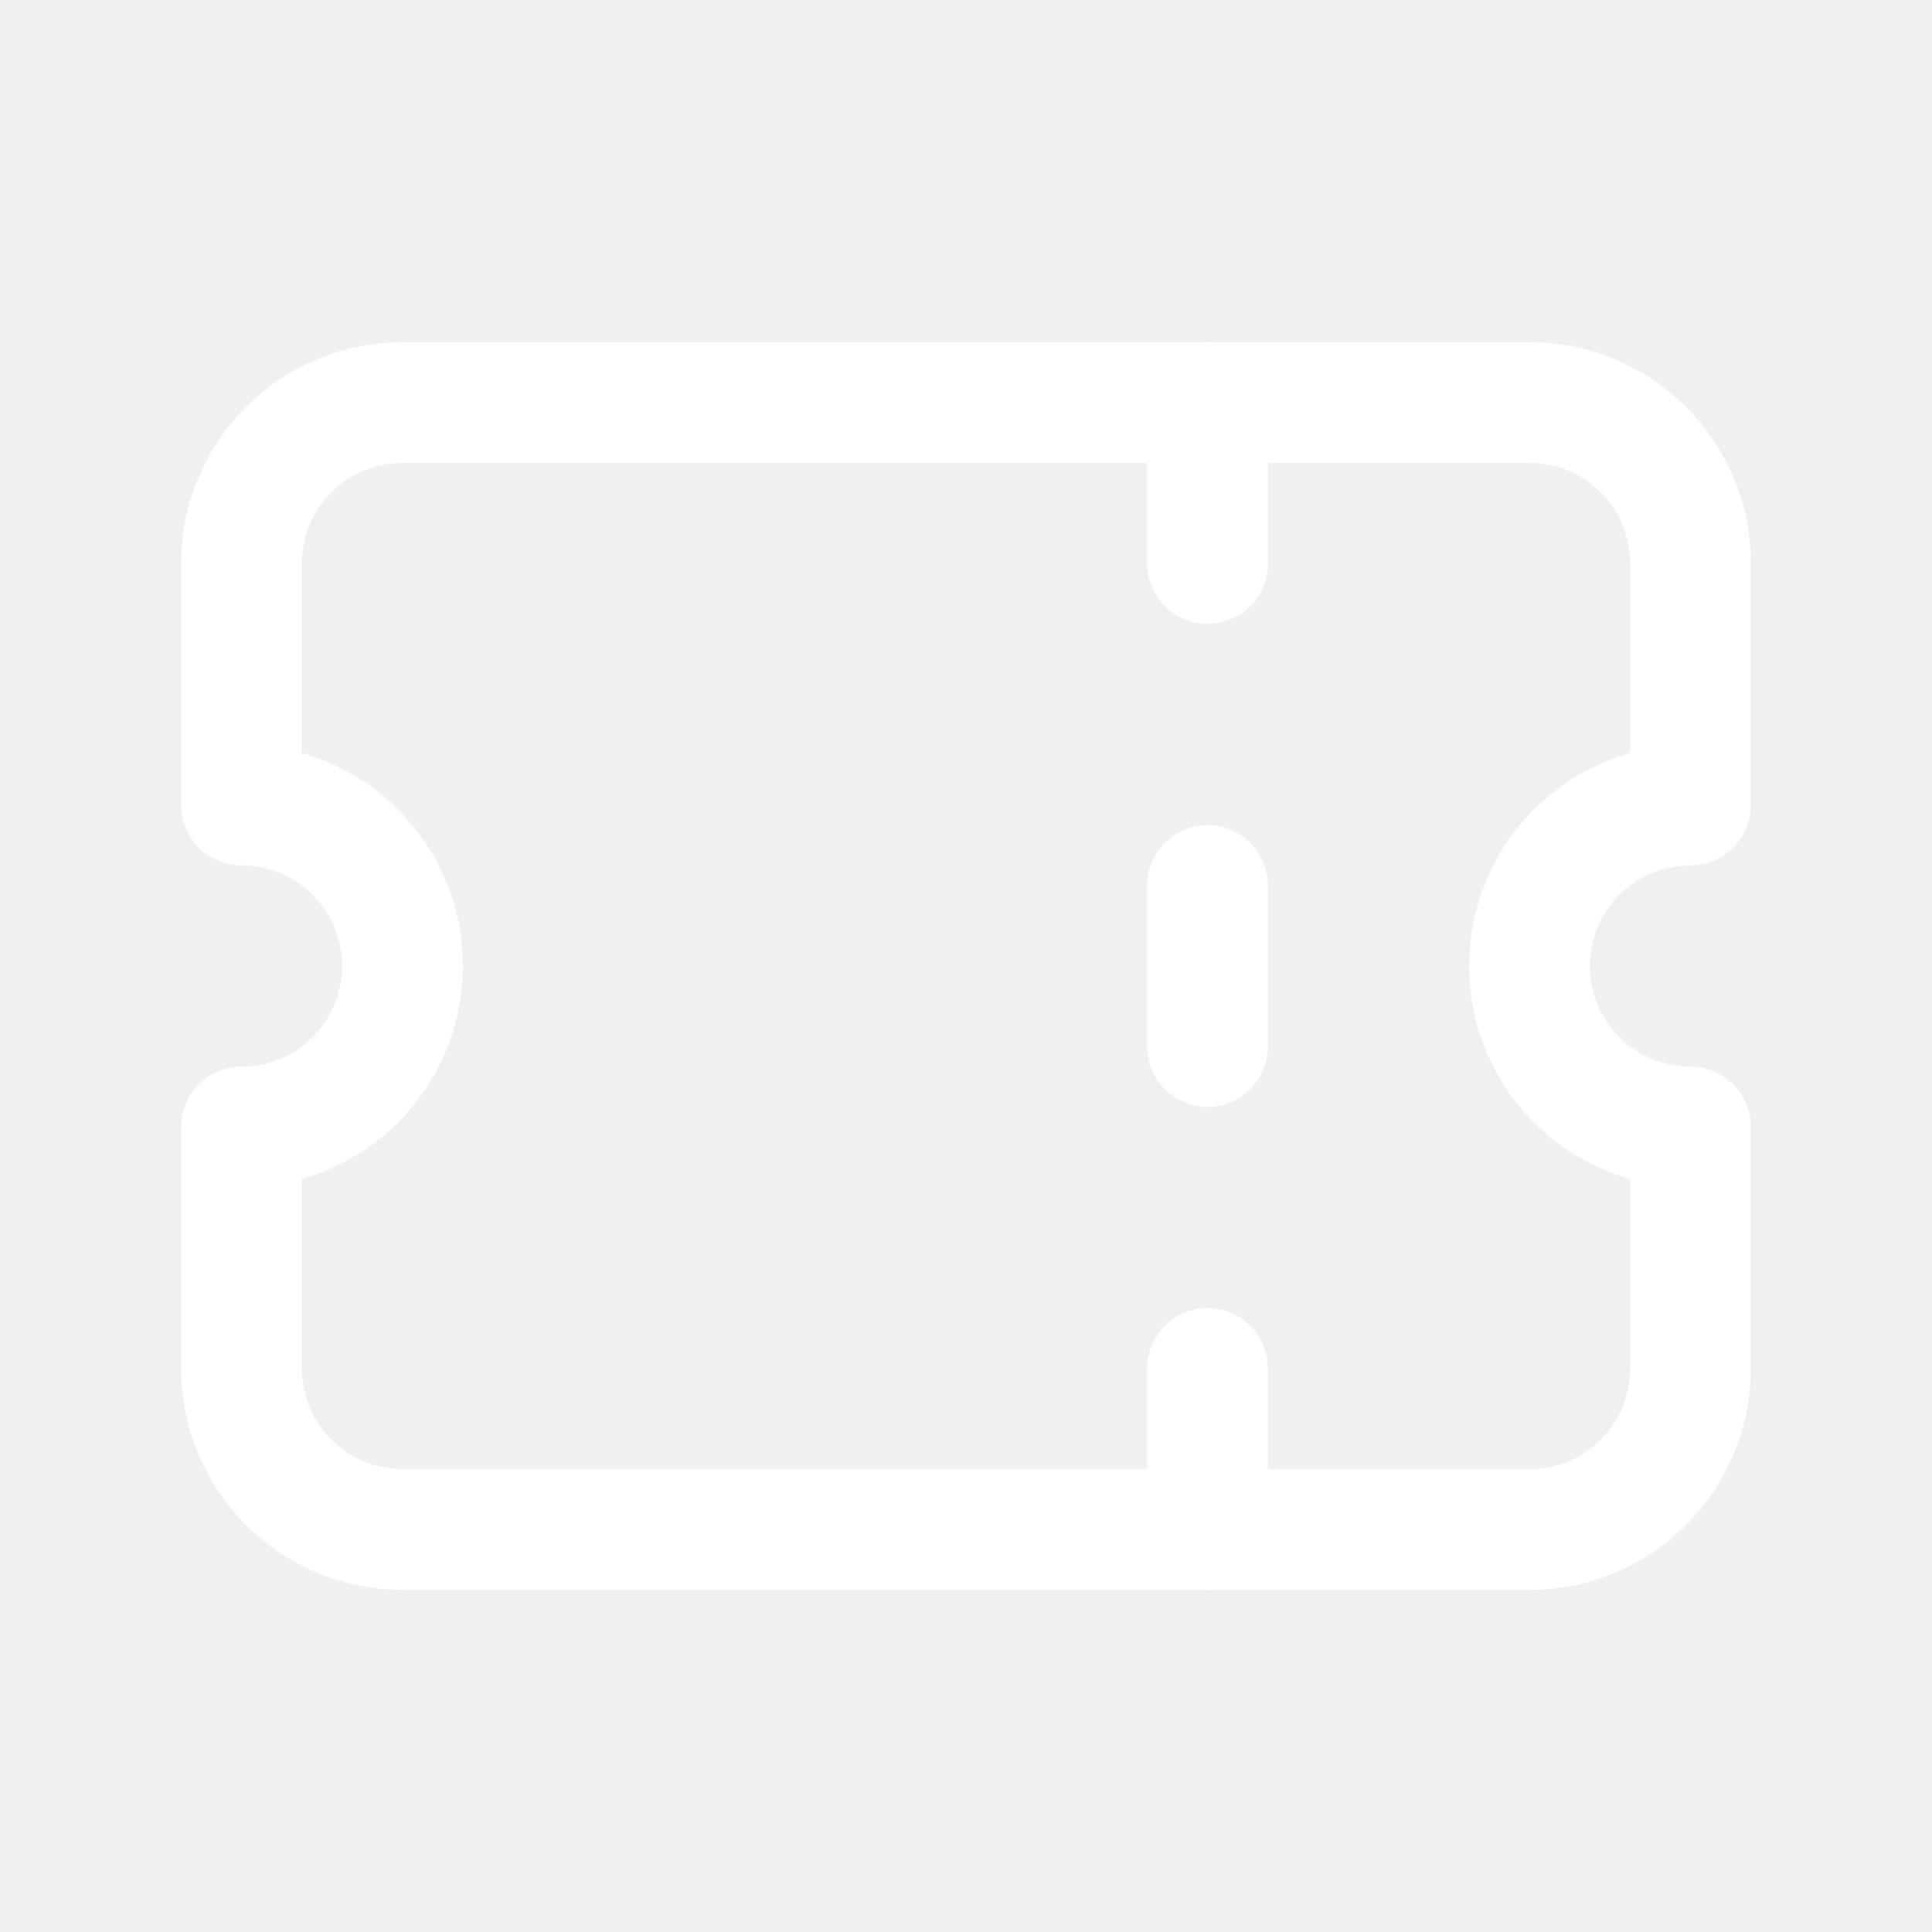
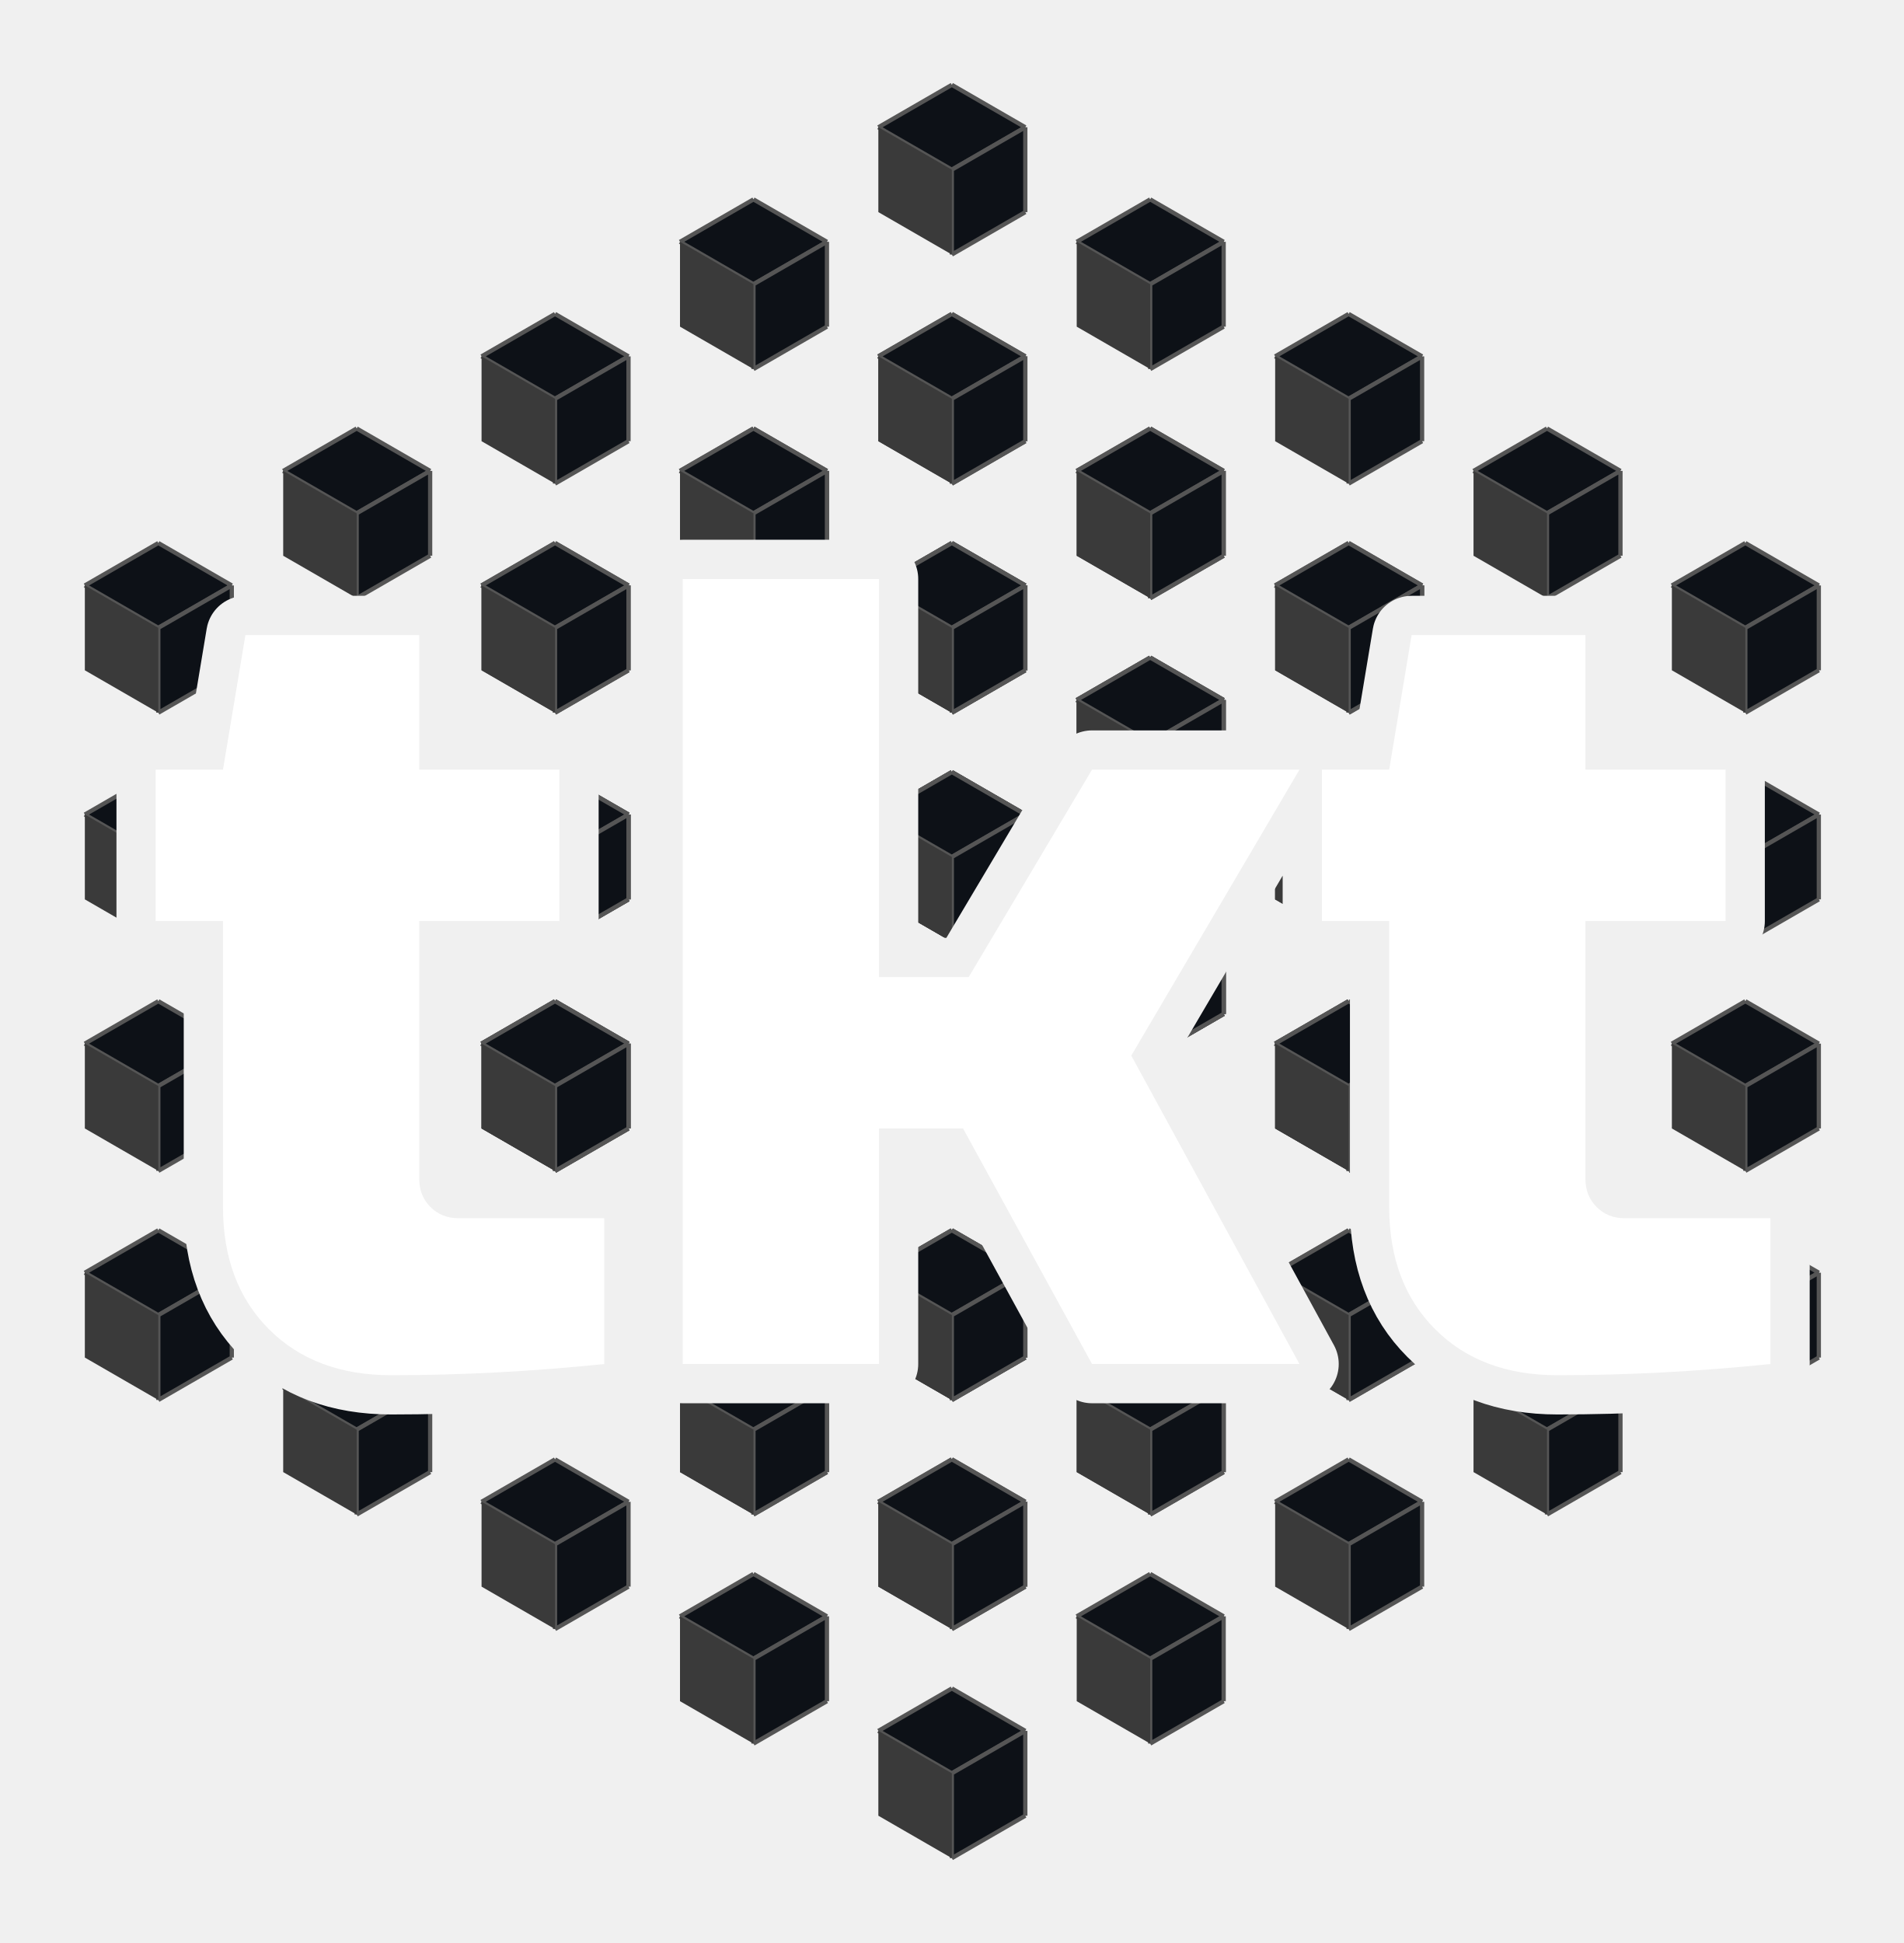
- <svg xmlns="http://www.w3.org/2000/svg" width="24" height="24" viewBox="0 0 24 24" fill="none" stroke="#fff" stroke-width="1.5" stroke-linecap="round" stroke-linejoin="round">
-   <path d="M15 5l0 2" />
-   <path d="M15 11l0 2" />
-   <path d="M15 17l0 2" />
-   <path d="M5 5h14a2 2 0 0 1 2 2v3a2 2 0 0 0 0 4v3a2 2 0 0 1 -2 2h-14a2 2 0 0 1 -2 -2v-3a2 2 0 0 0 0 -4v-3a2 2 0 0 1 2 -2" />
+ <svg xmlns="http://www.w3.org/2000/svg" viewBox="0 0 224.38 229">
+   <defs>
+     <path id="tkt" d="M420 0Q323 10 230 10Q162 10 121 -31Q80 -72 80 -140V-395H20V-530H80L100 -650H255V-530H380V-395H255V-165Q255 -150 265 -140Q275 -130 290 -130H420ZM665 -210V0H490V-700H665V-345H745L855 -530H1040L890 -275L1040 0H855L740 -210ZM1460 0Q1363 10 1270 10Q1202 10 1161 -31Q1120 -72 1120 -140V-395H1060V-530H1120L1140 -650H1295V-530H1420V-395H1295V-165Q1295 -150 1305 -140Q1315 -130 1330 -130H1460Z" />
+     <g id="cube">
+       <polygon points="0,-10 8.66,-15 0,-20 -8.66,-15" fill="#0d1117" stroke="none" />
+       <path d="M0 -10 L8.66 -15 M8.66 -15 L0 -20 M0 -20 L-8.66 -15 M-8.66 -15 L0 -10" fill="none" stroke="#555" stroke-width="0.5" vector-effect="non-scaling-stroke" />
+       <polygon points="0,0 8.66,-5 8.66,-15 0,-10" fill="#0d1117" stroke="none" />
+       <path d="M0 0 L8.66 -5 M8.66 -5 L8.66 -15 M8.66 -15 L0 -10 M0 -10 L0 0" fill="none" stroke="#555" stroke-width="0.5" vector-effect="non-scaling-stroke" />
+       <polygon points="0,0 0,-10 -8.66,-15 -8.66,-5" fill="#3a3a3a" stroke="none" />
+     </g>
+     <mask id="halo" maskUnits="userSpaceOnUse" x="0" y="0" width="224.38" height="229">
+       <rect width="224.38" height="229" fill="#fff" />
+       <use href="#tkt" transform="translate(15.71 160.76) scale(0.13217)" fill="#000" stroke="#000" stroke-width="70" stroke-linejoin="round" />
+     </mask>
+   </defs>
+   <g mask="url(#halo)">
+     <g transform="translate(112.19 165)">
+       <use href="#cube" x="0" y="-54" />
+       <use href="#cube" x="23.38" y="-40.5" />
+       <use href="#cube" x="46.77" y="-27" />
+       <use href="#cube" x="70.15" y="-13.5" />
+       <use href="#cube" x="93.53" y="0" />
+       <use href="#cube" x="-23.38" y="-40.5" />
+       <use href="#cube" x="0" y="-27" />
+       <use href="#cube" x="23.38" y="-13.5" />
+       <use href="#cube" x="46.77" y="0" />
+       <use href="#cube" x="70.15" y="13.5" />
+       <use href="#cube" x="-46.77" y="-27" />
+       <use href="#cube" x="-23.38" y="-13.5" />
+       <use href="#cube" x="0" y="0" />
+       <use href="#cube" x="23.38" y="13.5" />
+       <use href="#cube" x="46.77" y="27" />
+       <use href="#cube" x="-70.15" y="-13.5" />
+       <use href="#cube" x="-46.77" y="0" />
+       <use href="#cube" x="-23.38" y="13.5" />
+       <use href="#cube" x="0" y="27" />
+       <use href="#cube" x="23.38" y="40.5" />
+       <use href="#cube" x="-93.53" y="0" />
+       <use href="#cube" x="-70.15" y="13.5" />
+       <use href="#cube" x="-46.77" y="27" />
+       <use href="#cube" x="-23.38" y="40.5" />
+       <use href="#cube" x="0" y="54" />
+       <use href="#cube" x="0" y="-81" />
+       <use href="#cube" x="23.38" y="-67.5" />
+       <use href="#cube" x="46.77" y="-54" />
+       <use href="#cube" x="70.15" y="-40.5" />
+       <use href="#cube" x="93.53" y="-27" />
+       <use href="#cube" x="-23.38" y="-67.5" />
+       <use href="#cube" x="0" y="-54" />
+       <use href="#cube" x="23.38" y="-40.5" />
+       <use href="#cube" x="46.77" y="-27" />
+       <use href="#cube" x="70.15" y="-13.5" />
+       <use href="#cube" x="-46.77" y="-54" />
+       <use href="#cube" x="-23.38" y="-40.5" />
+       <use href="#cube" x="0" y="-27" />
+       <use href="#cube" x="23.38" y="-13.5" />
+       <use href="#cube" x="46.77" y="-0" />
+       <use href="#cube" x="-70.15" y="-40.5" />
+       <use href="#cube" x="-46.77" y="-27" />
+       <use href="#cube" x="-23.38" y="-13.5" />
+       <use href="#cube" x="0" y="-0" />
+       <use href="#cube" x="23.38" y="13.5" />
+       <use href="#cube" x="-93.53" y="-27" />
+       <use href="#cube" x="-70.15" y="-13.5" />
+       <use href="#cube" x="-46.77" y="-0" />
+       <use href="#cube" x="-23.38" y="13.5" />
+       <use href="#cube" x="0" y="27" />
+       <use href="#cube" x="0" y="-108" />
+       <use href="#cube" x="23.38" y="-94.5" />
+       <use href="#cube" x="46.77" y="-81" />
+       <use href="#cube" x="70.15" y="-67.5" />
+       <use href="#cube" x="93.53" y="-54" />
+       <use href="#cube" x="-23.38" y="-94.5" />
+       <use href="#cube" x="0" y="-81" />
+       <use href="#cube" x="23.38" y="-67.5" />
+       <use href="#cube" x="46.77" y="-54" />
+       <use href="#cube" x="70.15" y="-40.5" />
+       <use href="#cube" x="-46.77" y="-81" />
+       <use href="#cube" x="-23.38" y="-67.5" />
+       <use href="#cube" x="0" y="-54" />
+       <use href="#cube" x="23.38" y="-40.5" />
+       <use href="#cube" x="46.77" y="-27" />
+       <use href="#cube" x="-70.15" y="-67.5" />
+       <use href="#cube" x="-46.77" y="-54" />
+       <use href="#cube" x="-23.38" y="-40.5" />
+       <use href="#cube" x="0" y="-27" />
+       <use href="#cube" x="23.38" y="-13.5" />
+       <use href="#cube" x="-93.53" y="-54" />
+       <use href="#cube" x="-70.15" y="-40.5" />
+       <use href="#cube" x="-46.77" y="-27" />
+       <use href="#cube" x="-23.38" y="-13.5" />
+       <use href="#cube" x="0" y="-0" />
+       <use href="#cube" x="0" y="-135" />
+       <use href="#cube" x="23.38" y="-121.5" />
+       <use href="#cube" x="46.77" y="-108" />
+       <use href="#cube" x="70.15" y="-94.5" />
+       <use href="#cube" x="93.53" y="-81" />
+       <use href="#cube" x="-23.38" y="-121.5" />
+       <use href="#cube" x="0" y="-108" />
+       <use href="#cube" x="23.38" y="-94.5" />
+       <use href="#cube" x="46.77" y="-81" />
+       <use href="#cube" x="70.15" y="-67.5" />
+       <use href="#cube" x="-46.77" y="-108" />
+       <use href="#cube" x="-23.38" y="-94.5" />
+       <use href="#cube" x="0" y="-81" />
+       <use href="#cube" x="23.38" y="-67.5" />
+       <use href="#cube" x="46.77" y="-54" />
+       <use href="#cube" x="-70.15" y="-94.5" />
+       <use href="#cube" x="-46.77" y="-81" />
+       <use href="#cube" x="-23.38" y="-67.5" />
+       <use href="#cube" x="0" y="-54" />
+       <use href="#cube" x="23.38" y="-40.5" />
+       <use href="#cube" x="-93.53" y="-81" />
+       <use href="#cube" x="-70.15" y="-67.5" />
+       <use href="#cube" x="-46.77" y="-54" />
+       <use href="#cube" x="-23.38" y="-40.5" />
+       <use href="#cube" x="0" y="-27" />
+     </g>
+   </g>
+   <use href="#tkt" transform="translate(15.71 160.76) scale(0.13217)" fill="#fff" />
</svg>
